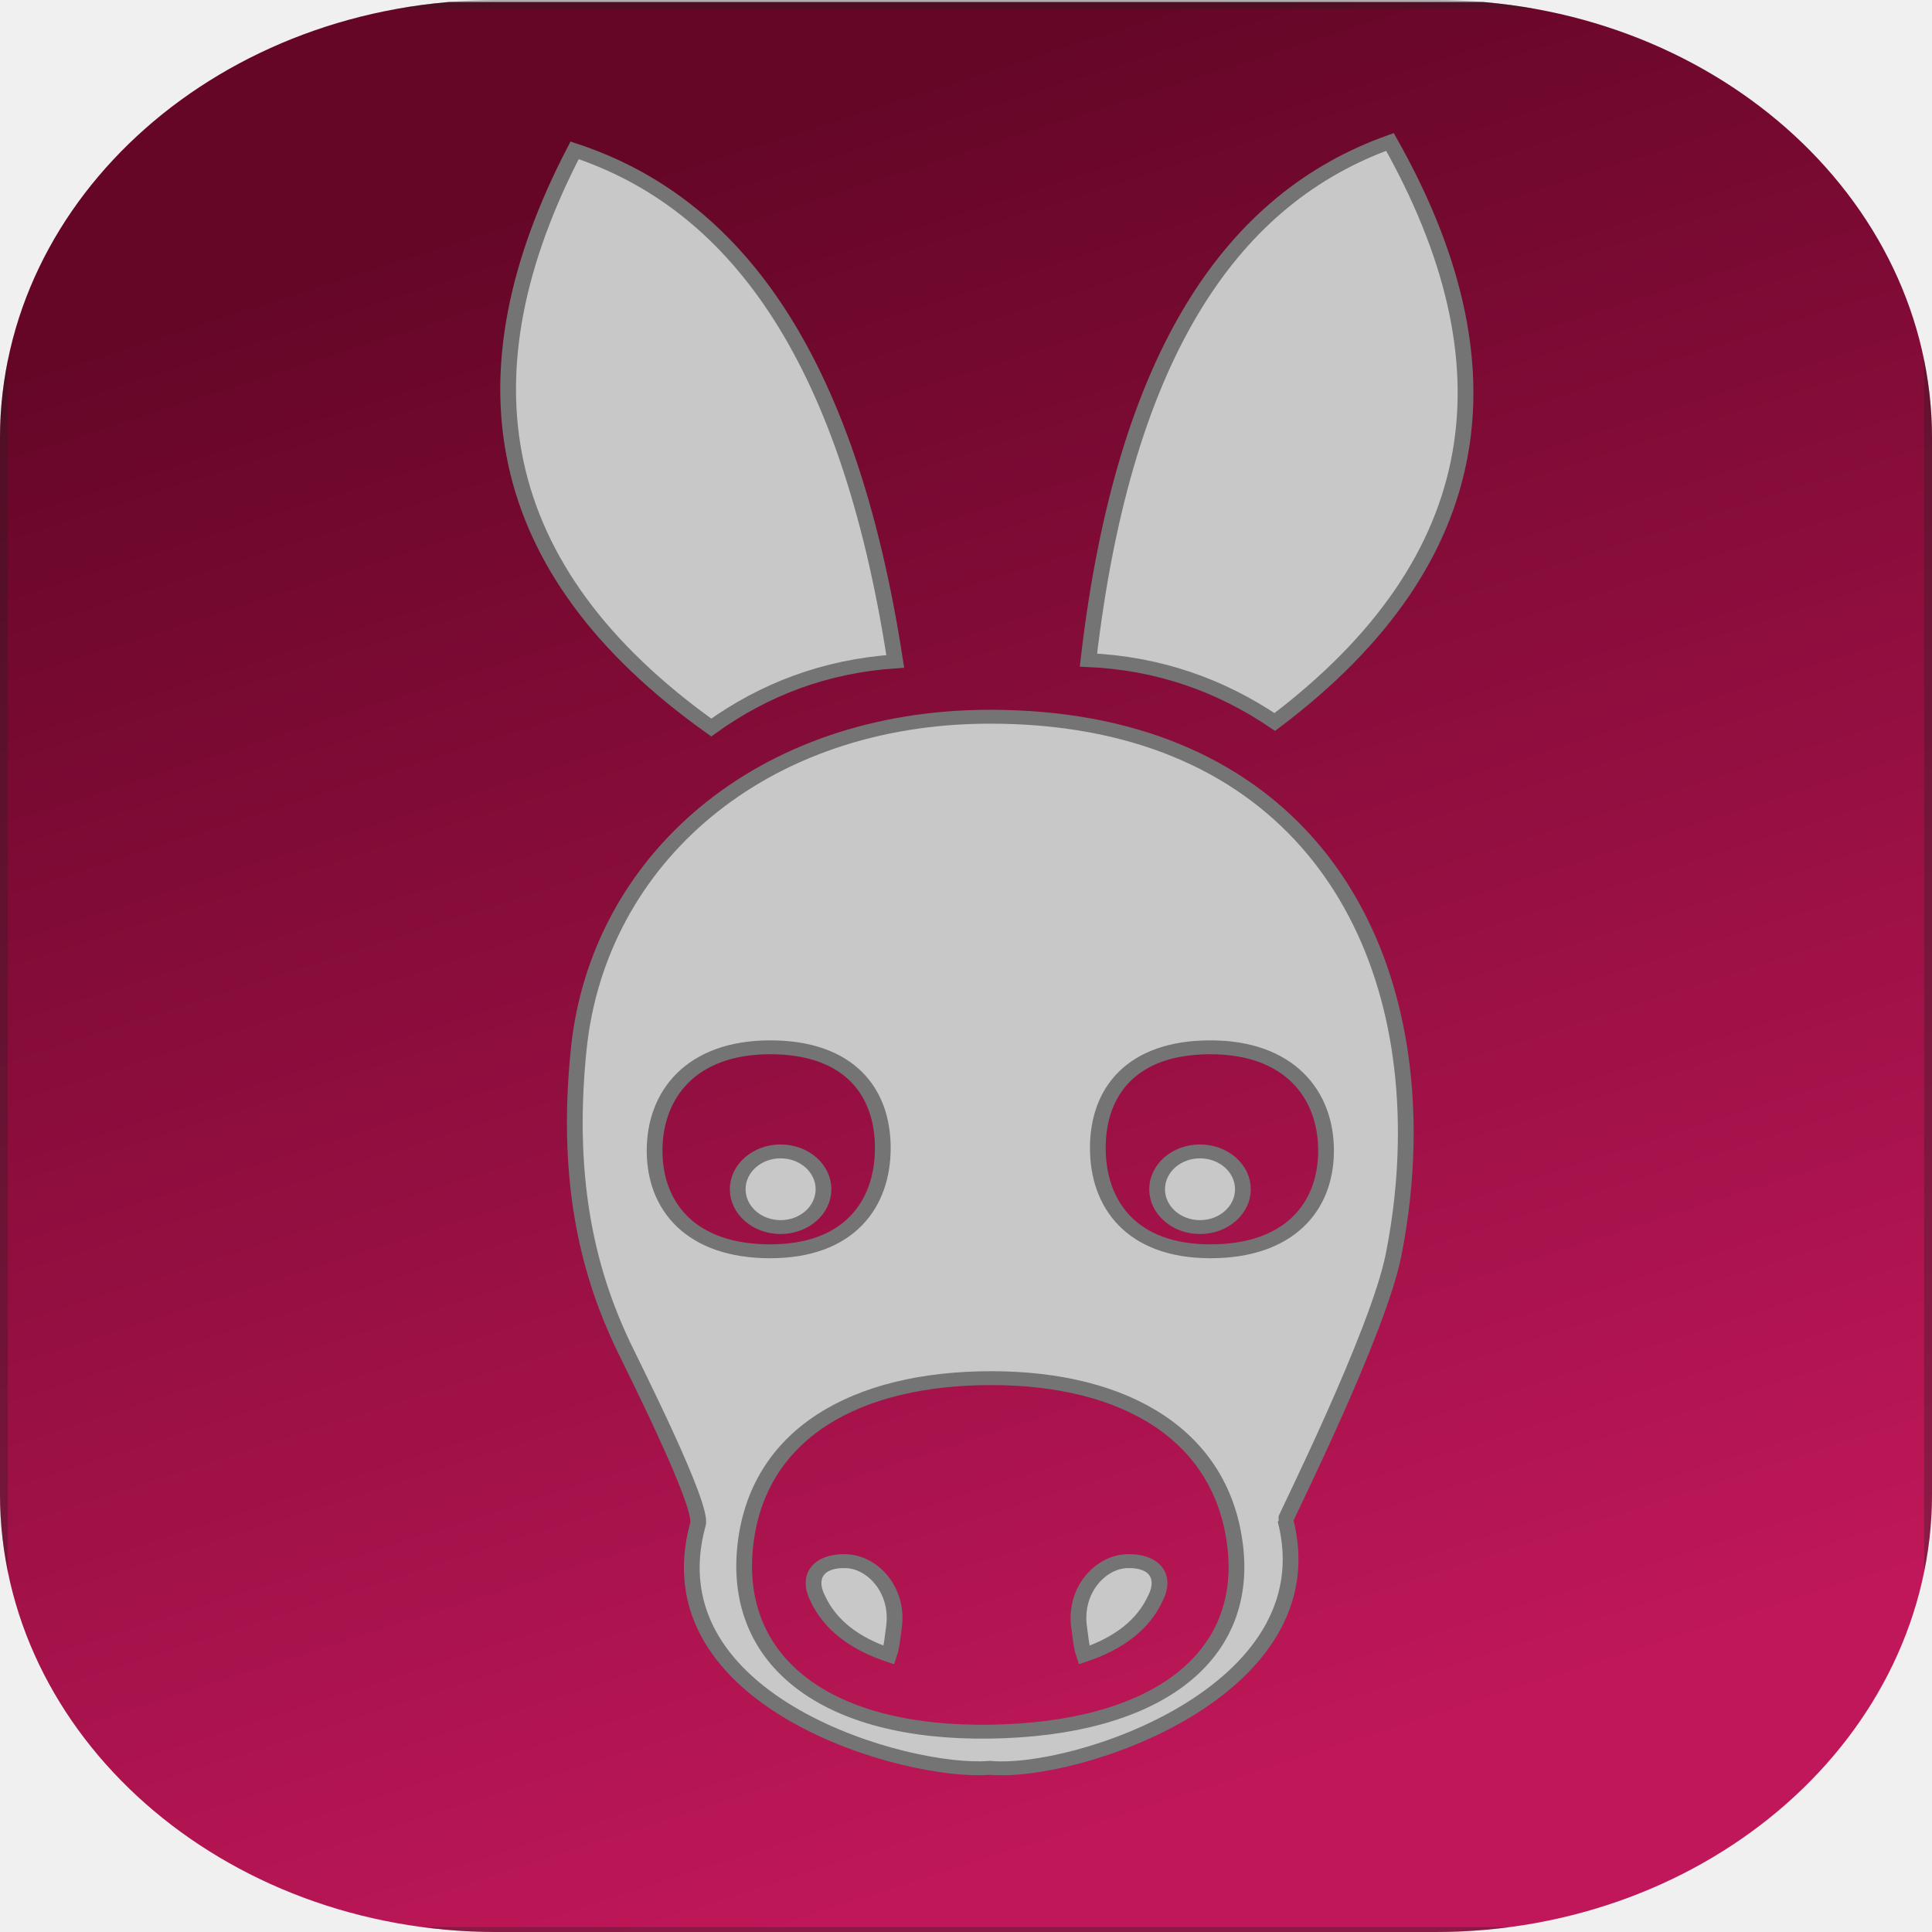
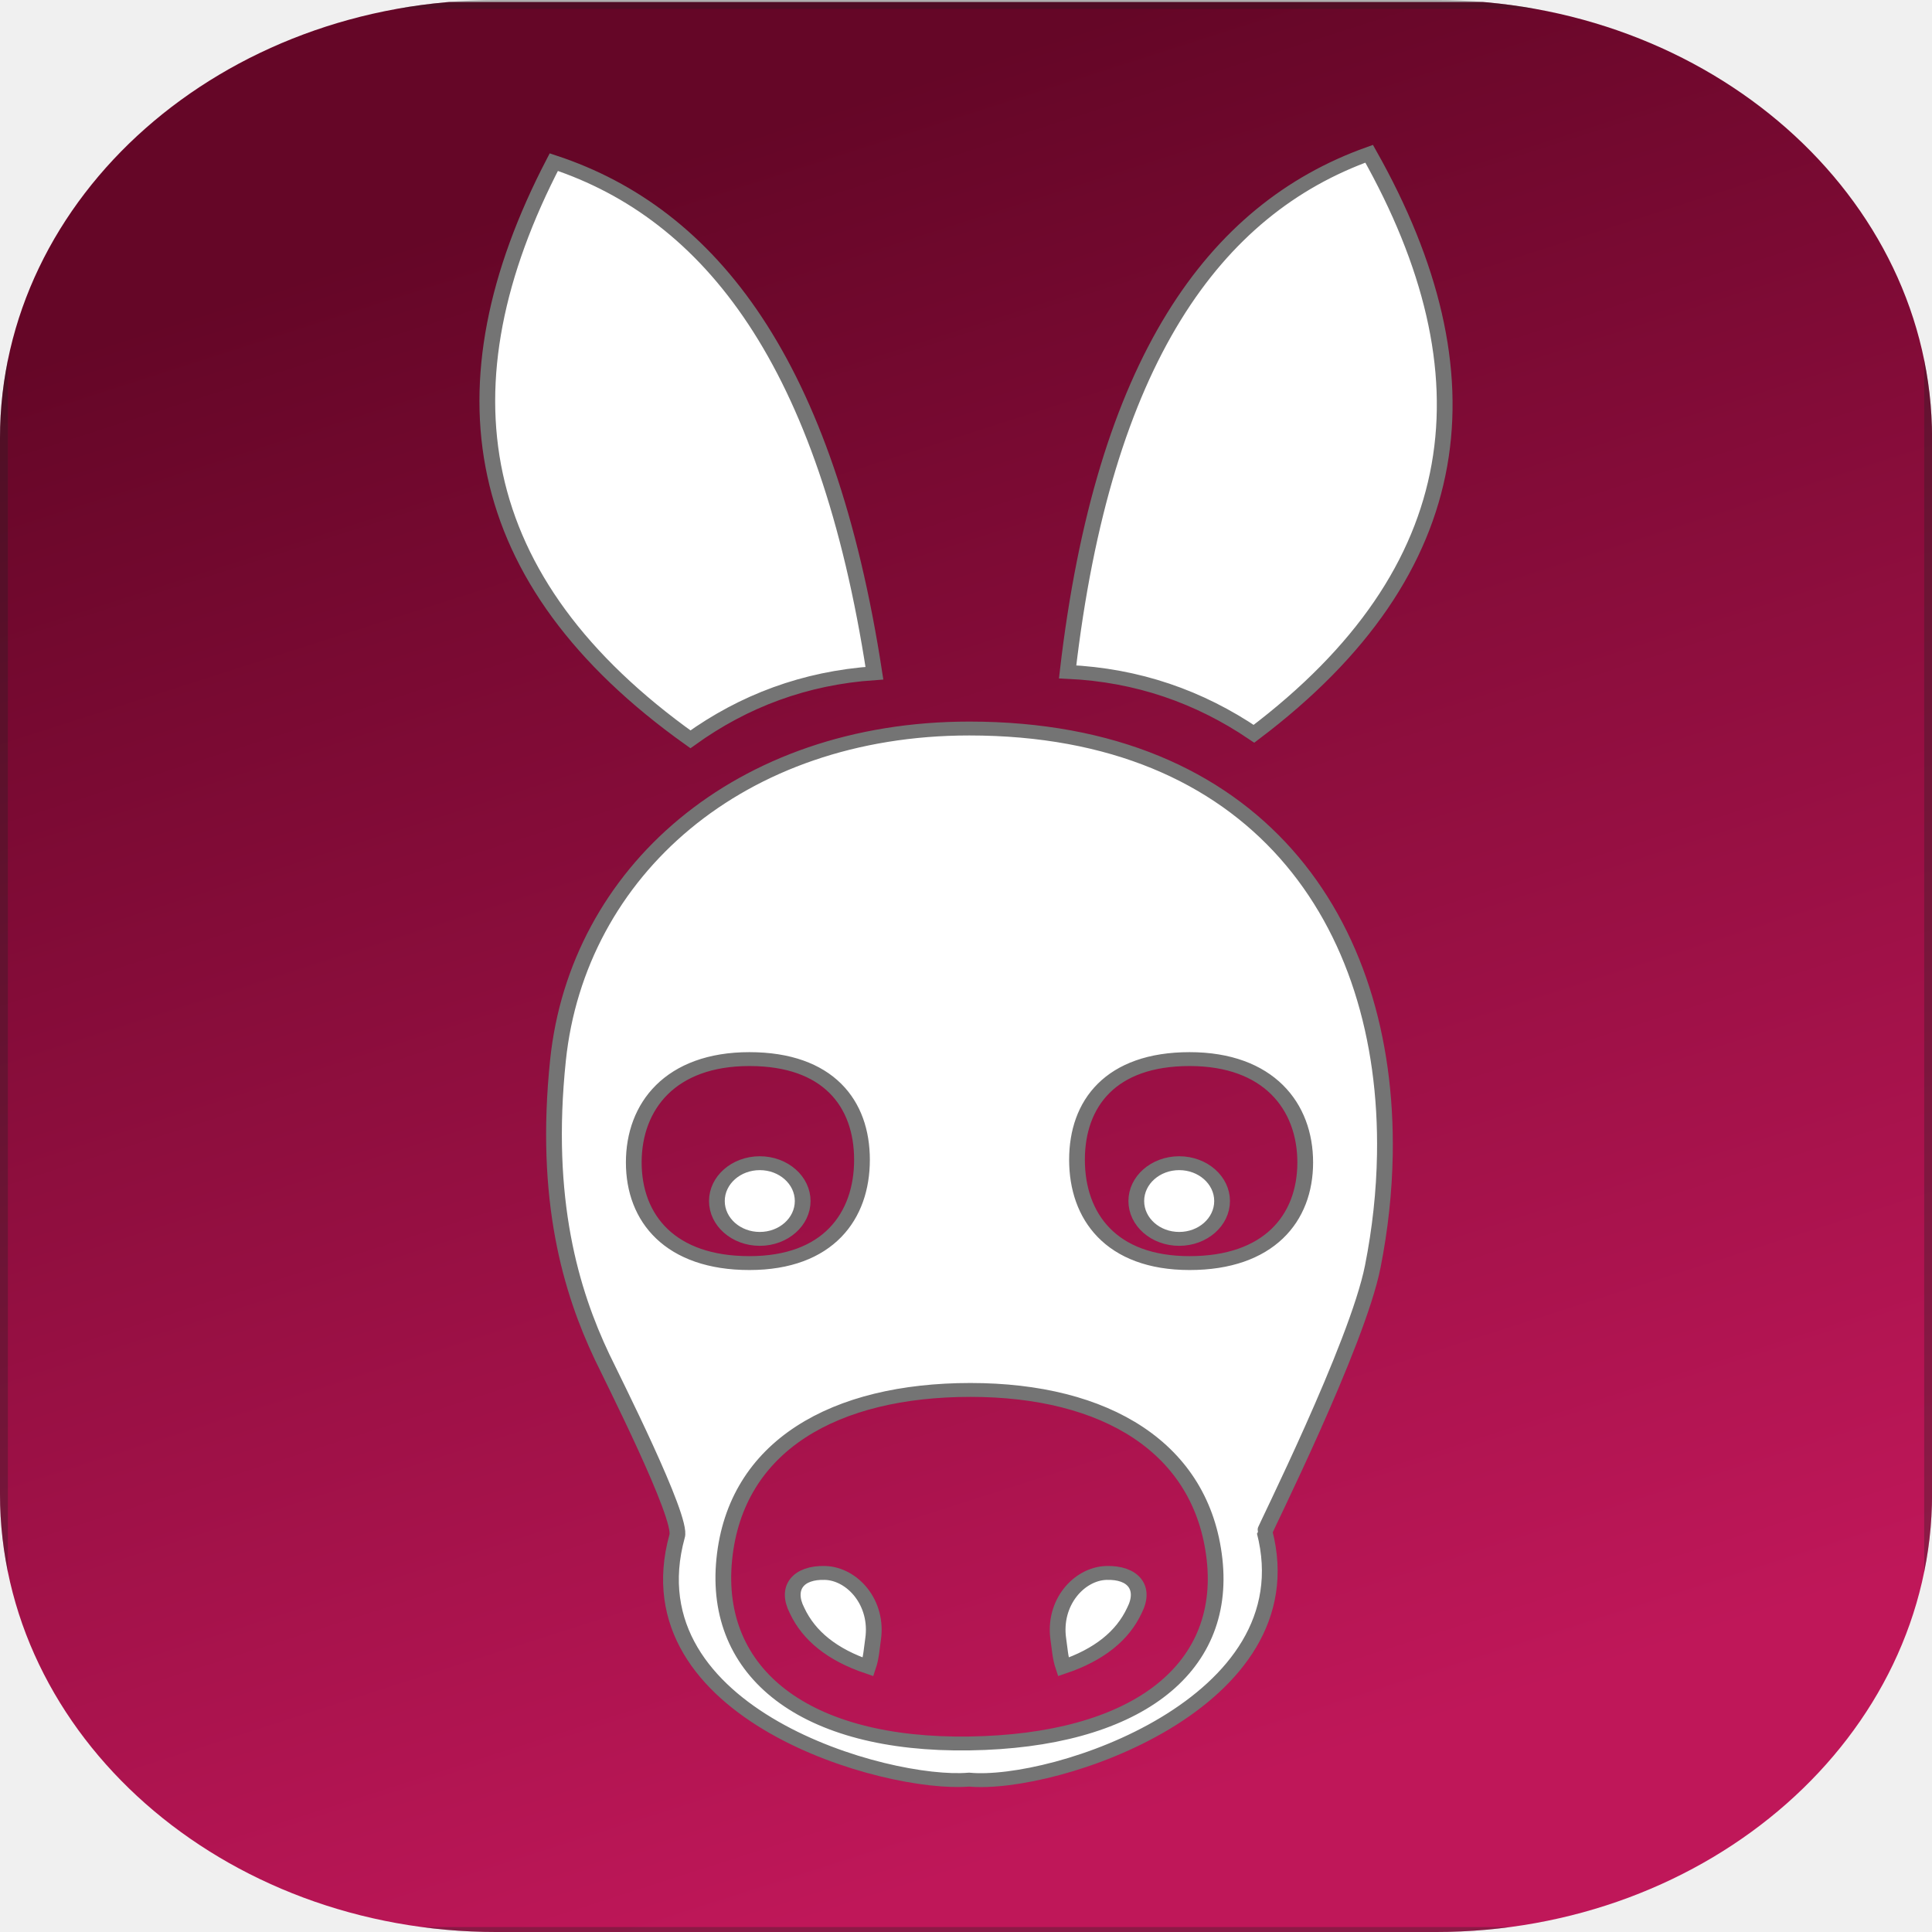
- <svg xmlns="http://www.w3.org/2000/svg" xmlns:xlink="http://www.w3.org/1999/xlink" width="120" height="120" viewBox="0 0 120 120" version="1.1" id="svg1" xml:space="preserve">
-   <defs id="defs1">
-     <linearGradient id="linearGradient1">
-       <stop style="stop-color:#650627;stop-opacity:1;" offset="0" id="stop1" />
-       <stop style="stop-color:#bf1759;stop-opacity:1;" offset="1" id="stop2" />
+ <svg xmlns="http://www.w3.org/2000/svg" width="120" height="120" version="1.1" viewBox="0 0 120 120" xml:space="preserve" id="svg3">
+   <defs id="defs2">
+     <linearGradient id="linearGradient2" x1="8.1" x2="50.084" y1="4.143" y2="119.5" gradientUnits="userSpaceOnUse">
+       <stop stop-color="#650627" offset="0" id="stop1" />
+       <stop stop-color="#bf1759" offset="1" id="stop2" />
    </linearGradient>
-     <linearGradient xlink:href="#linearGradient1" id="linearGradient2" x1="8.1" y1="4.143" x2="50.084" y2="119.495" gradientUnits="userSpaceOnUse" />
-     <clipPath clipPathUnits="userSpaceOnUse" id="clipPath28">
-       <rect style="fill:#000000;fill-opacity:1;fill-rule:evenodd;stroke:none;stroke-width:1;stroke-linecap:butt;stroke-linejoin:round;stroke-dasharray:none;stroke-opacity:1" id="rect28" width="122.756" height="139.159" x="-32.286" y="-7.905" rx="31.562" />
+     <clipPath id="clipPath28">
+       <rect x="-32.286" y="-7.905" width="122.76" height="139.16" rx="31.562" fill-rule="evenodd" id="rect2" />
    </clipPath>
  </defs>
-   <g id="layer1">
-     <g id="g2" transform="matrix(0.9775527,0,0,0.8623234,31.56107,6.816989)" style="stroke-width:1;stroke-dasharray:none" clip-path="url(#clipPath28)">
-       <rect style="fill:url(#linearGradient2);stroke:#202020;stroke-width:1;stroke-linecap:round;stroke-opacity:0.32;stroke-dasharray:none" id="rect1" width="122.756" height="139.159" x="-32.286" y="-7.761" />
-       <path fill-rule="evenodd" clip-rule="evenodd" d="m 30.628,43.719 c 18.176,0 26.655,13.815 26.401,30.692 -0.039,2.664 -0.298,5.369 -0.769,8.064 -0.988,5.65 -6.903,19.02 -6.873,19.107 2.835,12.372 -13.379,18.415 -18.779,17.847 -5.198,0.5 -21.663,-4.698 -18.552,-17.527 0.403,-1.268 -4.135,-11.418 -4.765,-12.924 -1.965,-4.703 -3.729,-11.293 -2.799,-21.377 1.248,-13.533 11.52,-23.882 26.136,-23.882 z m 10.491,63.516 c 0.731,-1.623 -0.08,-2.756 -1.794,-2.693 -1.73,0.064 -3.387,2.143 -3.041,4.791 0.085,0.652 0.116,1.316 0.312,1.975 1.128,-0.432 2.072,-0.988 2.83,-1.672 0.748,-0.674 1.313,-1.475 1.693,-2.401 z M 17.313,75.028 c 1.505,0 2.725,1.221 2.725,2.725 0,1.506 -1.22,2.727 -2.725,2.727 -1.505,0 -2.726,-1.221 -2.726,-2.727 0,-1.504 1.221,-2.725 2.726,-2.725 z m 26.648,0 c -1.506,0 -2.726,1.221 -2.726,2.725 0,1.506 1.22,2.727 2.726,2.727 1.505,0 2.725,-1.221 2.725,-2.727 0,-1.504 -1.22,-2.725 -2.725,-2.725 z M 19.675,107.235 c -0.732,-1.623 0.08,-2.756 1.793,-2.693 1.731,0.064 3.387,2.143 3.041,4.791 -0.084,0.652 -0.116,1.316 -0.312,1.975 -1.128,-0.432 -2.073,-0.988 -2.83,-1.672 -0.747,-0.674 -1.312,-1.475 -1.692,-2.401 z M 44.622,67.53 c -5.013,0 -7.154,3.193 -7.154,7.252 0,4.057 2.142,7.441 7.154,7.441 5.012,0 7.347,-3.193 7.347,-7.25 0,-4.058 -2.335,-7.443 -7.347,-7.443 z M 24.486,136.049 c -56.772,-141.635 -56.772,-141.635 0,0 z M 30.698,91.36 c 8.602,0 14.718,4.168 15.509,12.203 0.791,8.035 -5.139,13.082 -15.575,13.26 -10.438,0.18 -16.3,-5.051 -15.576,-13.26 0.724,-8.209 7.04,-12.203 15.642,-12.203 z m -14.046,-23.83 c 5.012,0 7.154,3.193 7.154,7.252 0,4.057 -2.142,7.441 -7.154,7.441 -5.012,0 -7.346,-3.193 -7.346,-7.25 0,-4.058 2.334,-7.443 7.346,-7.443 z m 7.944,-27.795 c -4.441,0.343 -8.305,2.006 -11.689,4.761 C -1.242,33.074 -3.15,19.004 4.224,2.922 14.211,6.665 21.576,17.402 24.596,39.735 Z m 12.276,-0.095 c 4.45,0.229 8.366,1.792 11.84,4.458 13.768,-11.78 15.216,-25.894 7.318,-41.779 C 46.171,6.318 39.16,17.239 36.872,39.64 Z" id="path1" style="fill:#c8c8c8;fill-opacity:1;stroke:#747474;stroke-width:1;stroke-dasharray:none;stroke-opacity:1" />
-     </g>
+   <g transform="matrix(.97755 0 0 .86232 31.561 6.817)" clip-path="url(#clipPath28)" id="g3">
+     <rect x="-32.286" y="-7.761" width="122.76" height="139.16" fill="url(#linearGradient2)" stroke="#202020" stroke-linecap="round" stroke-opacity=".32" stroke-width="1" id="rect3" />
+     <path d="m 29.305,44.569 c 18.176,0 26.655,13.815 26.401,30.692 -0.039,2.664 -0.298,5.369 -0.769,8.064 -0.988,5.65 -6.903,19.02 -6.873,19.107 2.835,12.372 -13.379,18.415 -18.779,17.847 -5.198,0.5 -21.663,-4.698 -18.552,-17.527 0.403,-1.268 -4.135,-11.418 -4.765,-12.924 -1.965,-4.703 -3.729,-11.293 -2.799,-21.377 1.248,-13.533 11.52,-23.882 26.136,-23.882 z m 10.491,63.516 c 0.731,-1.623 -0.08,-2.756 -1.794,-2.693 -1.73,0.064 -3.387,2.143 -3.041,4.791 0.085,0.652 0.116,1.316 0.312,1.975 1.128,-0.432 2.072,-0.988 2.83,-1.672 0.748,-0.674 1.313,-1.475 1.693,-2.401 z m -23.806,-32.207 c 1.505,0 2.725,1.221 2.725,2.725 0,1.506 -1.22,2.727 -2.725,2.727 -1.505,0 -2.726,-1.221 -2.726,-2.727 0,-1.504 1.221,-2.725 2.726,-2.725 z m 26.648,0 c -1.506,0 -2.726,1.221 -2.726,2.725 0,1.506 1.22,2.727 2.726,2.727 1.505,0 2.725,-1.221 2.725,-2.727 0,-1.504 -1.22,-2.725 -2.725,-2.725 z m -24.286,32.207 c -0.732,-1.623 0.08,-2.756 1.793,-2.693 1.731,0.064 3.387,2.143 3.041,4.791 -0.084,0.652 -0.116,1.316 -0.312,1.975 -1.128,-0.432 -2.073,-0.988 -2.83,-1.672 -0.747,-0.674 -1.312,-1.475 -1.692,-2.401 z m 24.947,-39.705 c -5.013,0 -7.154,3.193 -7.154,7.252 0,4.057 2.142,7.441 7.154,7.441 5.012,0 7.347,-3.193 7.347,-7.25 0,-4.058 -2.335,-7.443 -7.347,-7.443 z m -13.924,23.83 c 8.602,0 14.718,4.168 15.509,12.203 0.791,8.035 -5.139,13.082 -15.575,13.26 -10.438,0.18 -16.3,-5.051 -15.576,-13.26 0.724,-8.209 7.04,-12.203 15.642,-12.203 z m -14.046,-23.83 c 5.012,0 7.154,3.193 7.154,7.252 0,4.057 -2.142,7.441 -7.154,7.441 -5.012,0 -7.346,-3.193 -7.346,-7.25 0,-4.058 2.334,-7.443 7.346,-7.443 z m 7.944,-27.795 c -4.441,0.343 -8.305,2.006 -11.689,4.761 -14.149,-11.422 -16.057,-25.492 -8.683,-41.574 9.987,3.743 17.352,14.48 20.372,36.813 z m 12.276,-0.095 c 4.45,0.229 8.366,1.792 11.84,4.458 13.768,-11.78 15.216,-25.894 7.318,-41.779 -9.859,3.999 -16.87,14.92 -19.158,37.321 z" clip-rule="evenodd" fill="#ffffff" fill-rule="evenodd" stroke="#747474" stroke-width="1" id="path3" />
  </g>
</svg>
